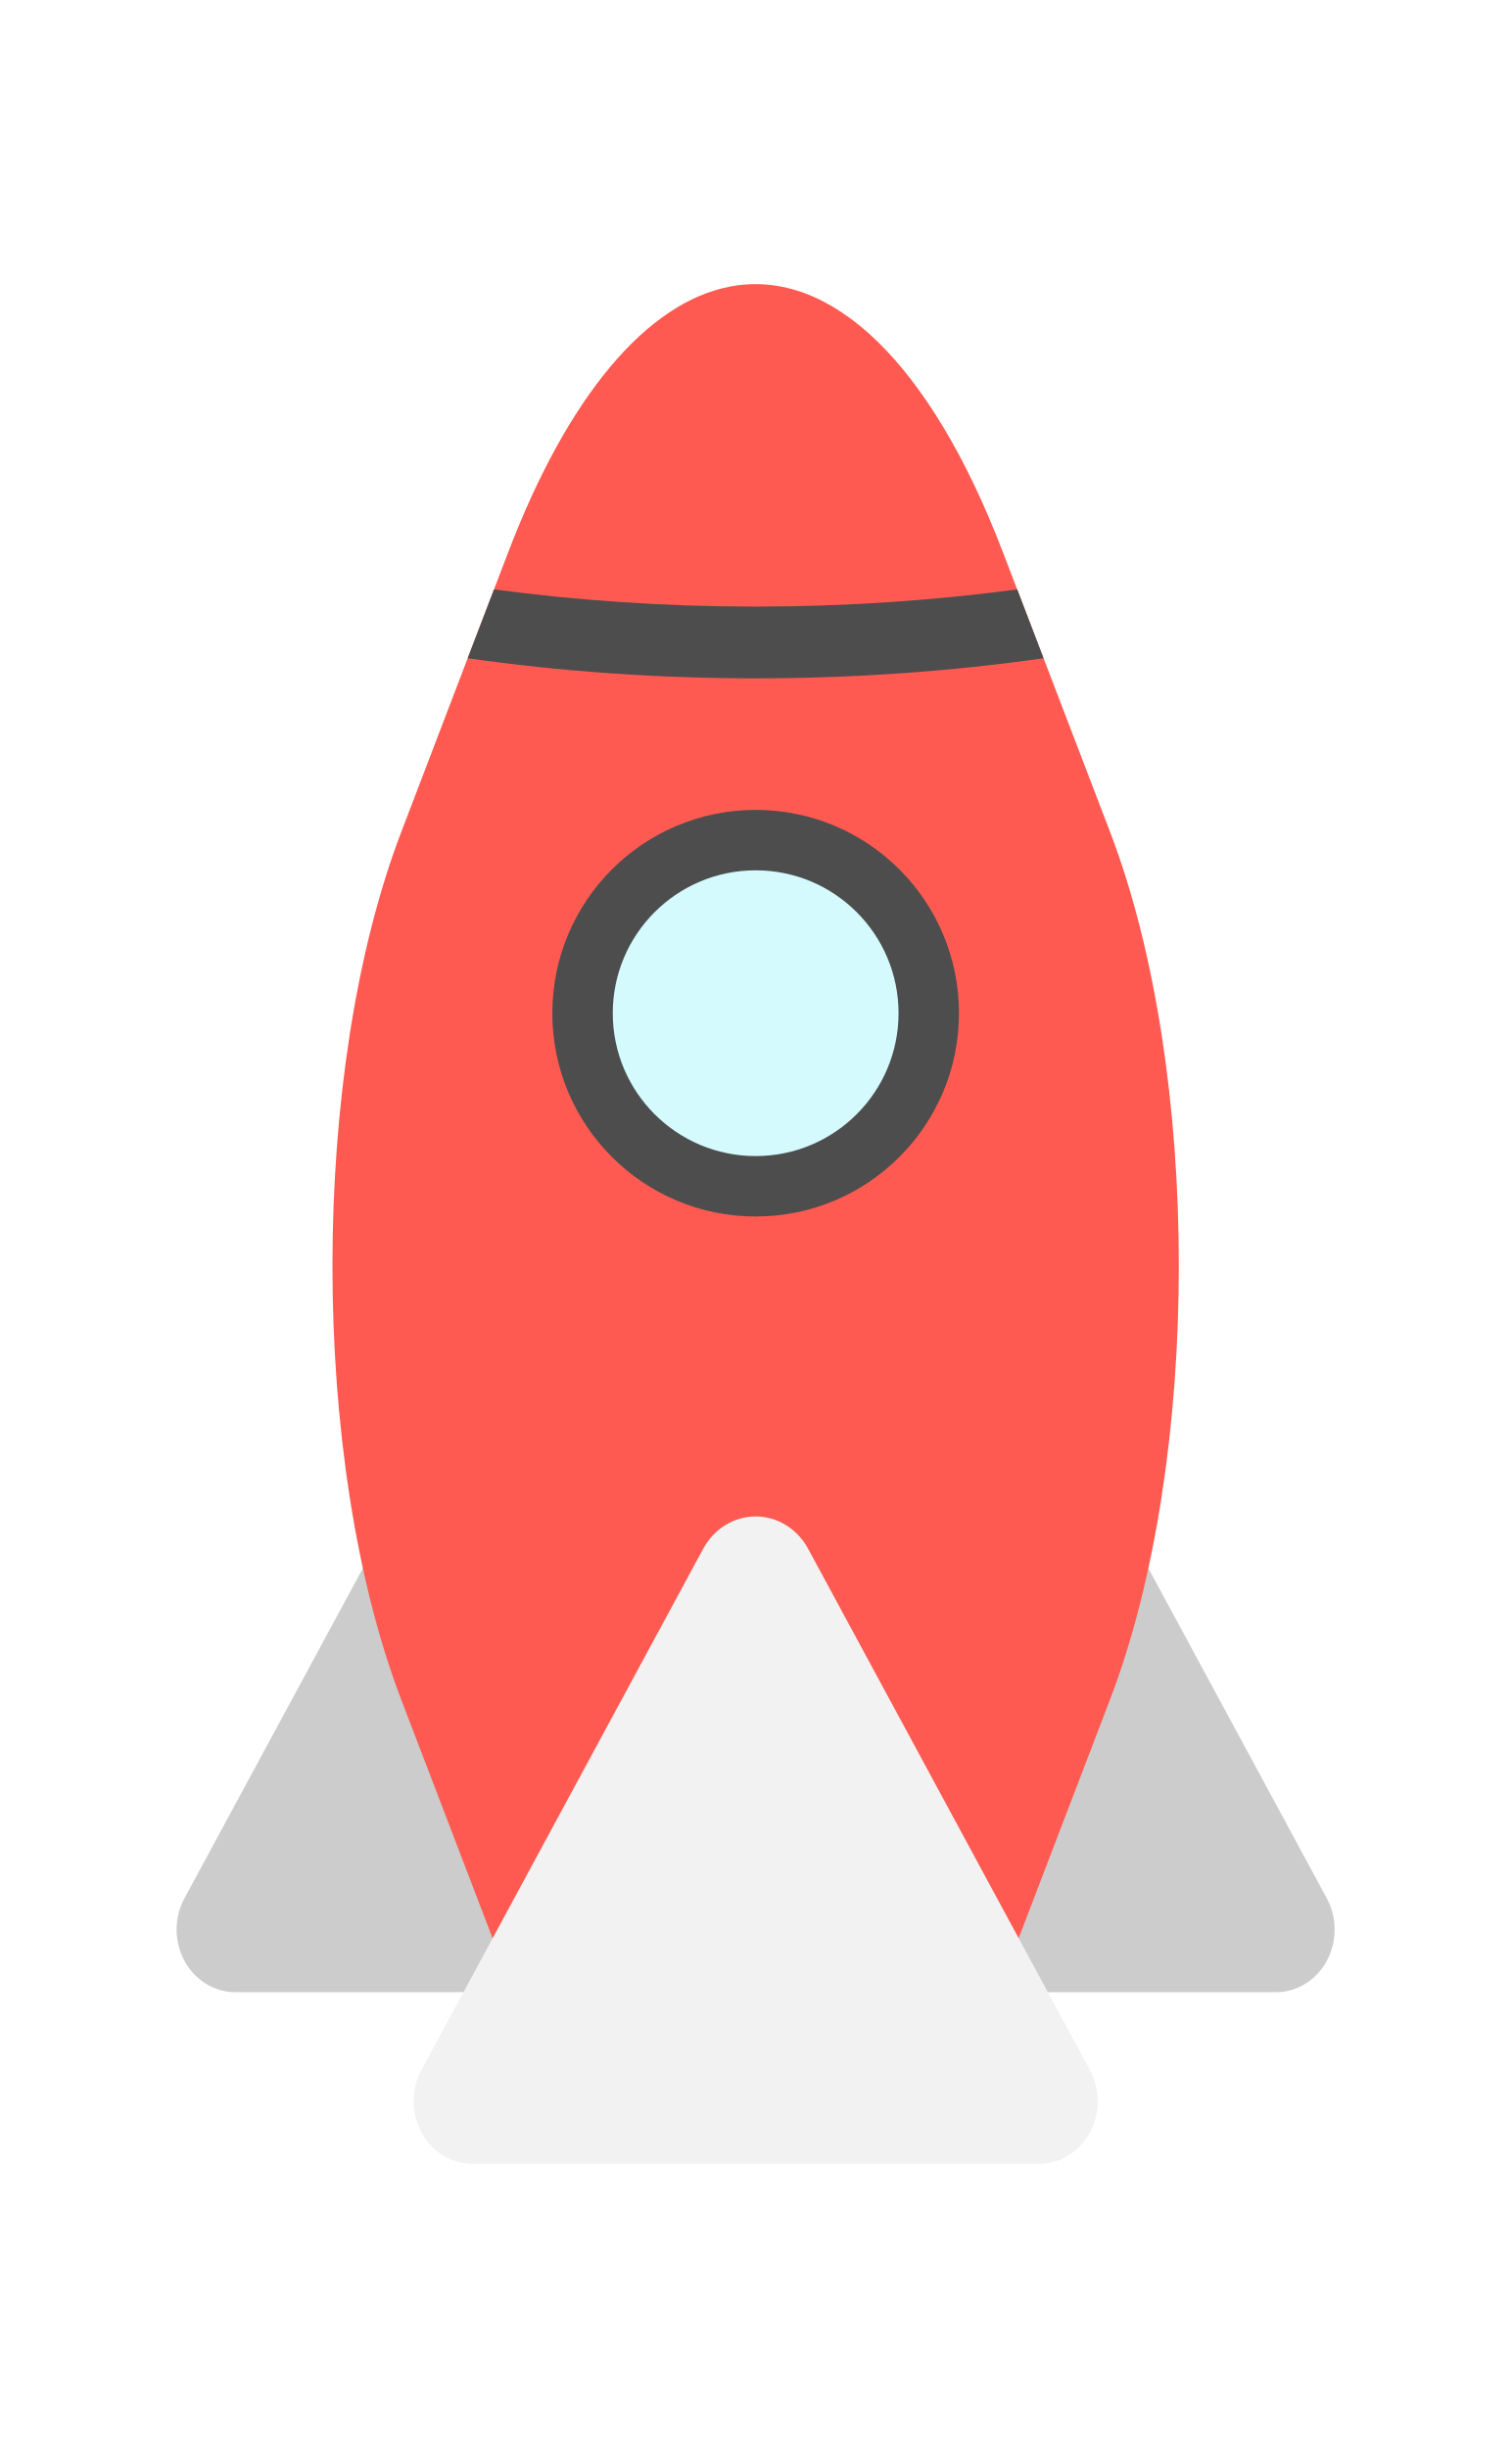
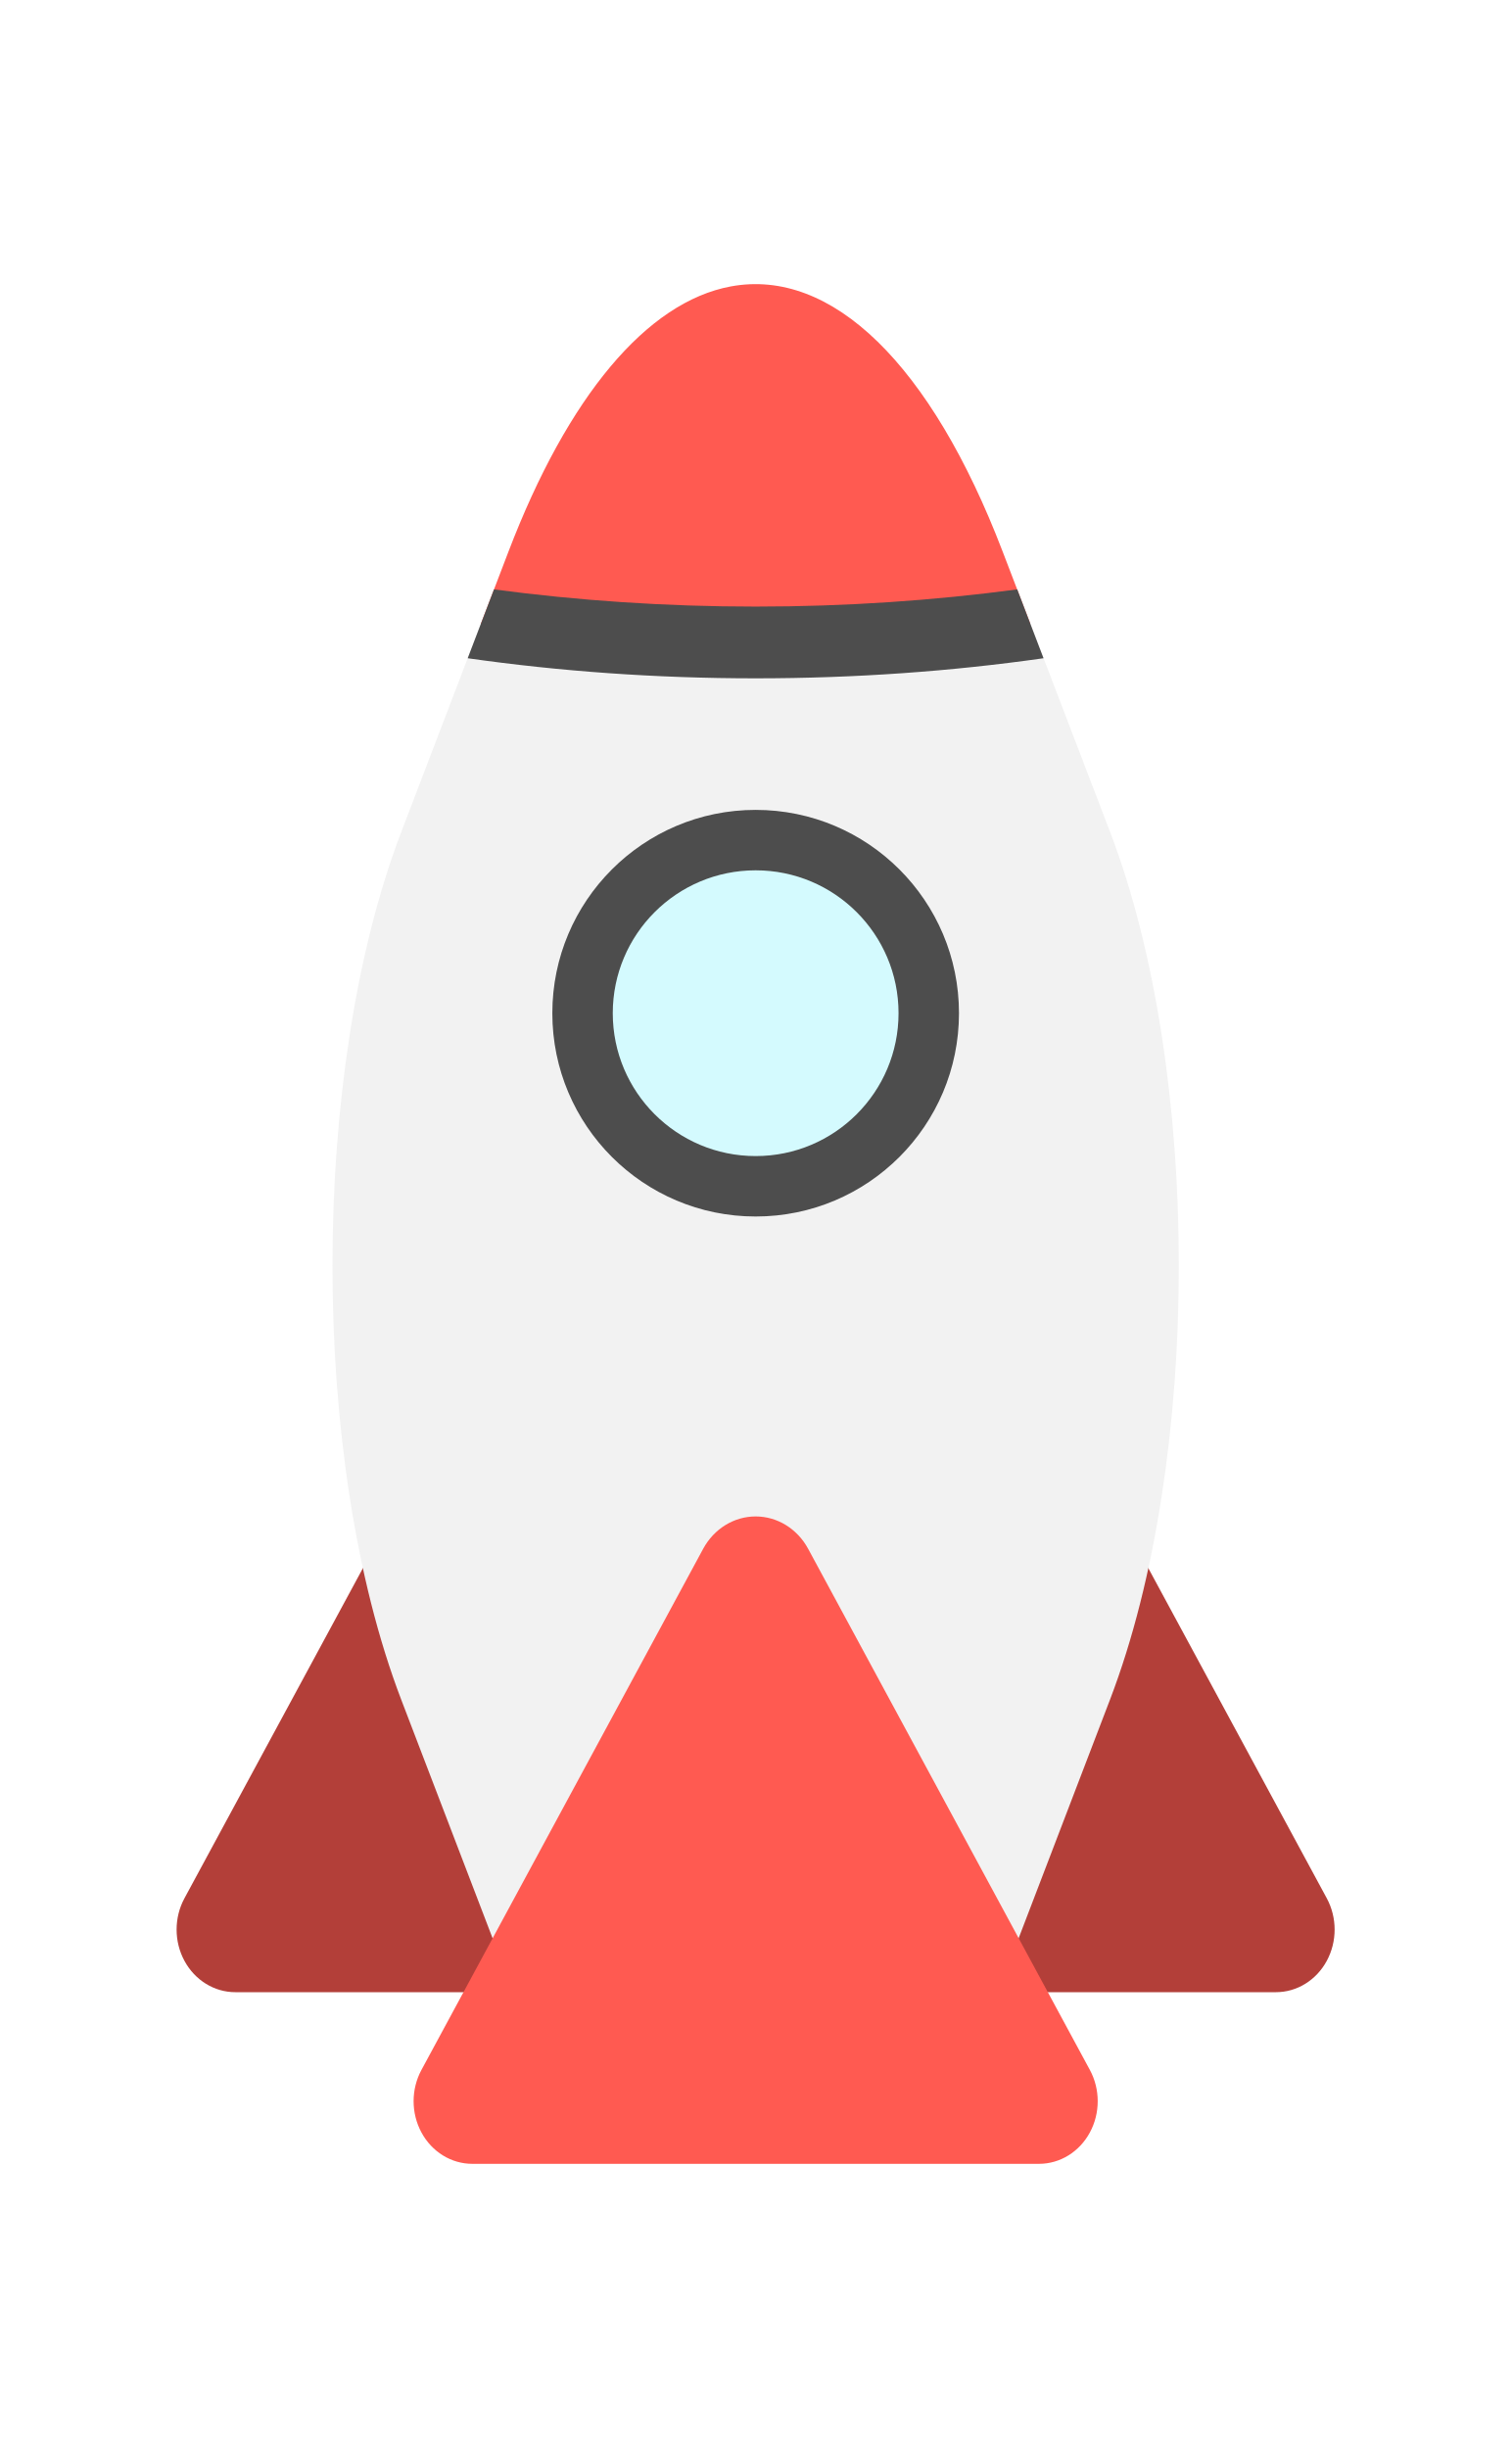
<svg xmlns="http://www.w3.org/2000/svg" width="50" height="81" viewBox="-2 -3 17.229 27.431" version="1.1" id="svg1">
  <defs id="defs1" />
  <g id="layer1">
-     <path id="back_fin" style="fill:#cccccc;fill-opacity:1;stroke-width:0.157;stroke-linecap:round;stroke-linejoin:round" d="M 3.81 12.101 A 0.691 0.738 0 0 0 3.315 12.461 L 0.103 18.403 A 0.669 0.714 0 0 0 0.683 19.474 L 6.085 19.474 L 7.144 19.474 L 12.547 19.474 A 0.669 0.714 0 0 0 13.126 18.403 L 9.914 12.461 A 0.691 0.738 0 0 0 8.718 12.461 L 6.615 16.352 L 4.511 12.461 A 0.691 0.738 0 0 0 3.81 12.101 z " />
-     <path id="rocket_body" style="fill:#ff5a51;stroke-width:0.194;stroke-linecap:round;stroke-linejoin:round" d="M 3.482,3.872 2.575,6.245 A 2.678,6.996 0 0 0 2.574,16.138 l 1.463,3.821 h 5.155 l 1.463,-3.821 a 2.678,6.996 0 0 0 5.36e-4,-9.893 L 9.747,3.872 A 12.179,6.31 0 0 1 6.615,4.085 12.179,6.31 0 0 1 3.482,3.872 Z" />
+     <path id="back_fin" style="fill:#b33f39;fill-opacity:1;stroke-width:0.157;stroke-linecap:round;stroke-linejoin:round" d="M 3.81 12.101 A 0.691 0.738 0 0 0 3.315 12.461 L 0.103 18.403 A 0.669 0.714 0 0 0 0.683 19.474 L 6.085 19.474 L 7.144 19.474 L 12.547 19.474 A 0.669 0.714 0 0 0 13.126 18.403 L 9.914 12.461 A 0.691 0.738 0 0 0 8.718 12.461 L 6.615 16.352 L 4.511 12.461 A 0.691 0.738 0 0 0 3.81 12.101 z " />
+     <path id="rocket_body" style="fill:#f2f2f2;stroke-width:0.194;stroke-linecap:round;stroke-linejoin:round;fill-opacity:1" d="M 3.482,3.872 2.575,6.245 A 2.678,6.996 0 0 0 2.574,16.138 l 1.463,3.821 h 5.155 l 1.463,-3.821 a 2.678,6.996 0 0 0 5.36e-4,-9.893 L 9.747,3.872 A 12.179,6.31 0 0 1 6.615,4.085 12.179,6.31 0 0 1 3.482,3.872 Z" />
    <circle style="fill:#4d4d4d;stroke-width:0.181;stroke-linecap:round;stroke-linejoin:round" id="path1-5" cx="6.615" cy="8.312" r="2.318" />
    <circle style="fill:#d4fafe;fill-opacity:1;stroke-width:0.127;stroke-linecap:round;stroke-linejoin:round" id="circle1-2" cx="6.615" cy="8.312" r="1.629" />
-     <path id="front_fin" style="fill:#f2f2f2;stroke-width:0.157;stroke-linecap:round;stroke-linejoin:round;fill-opacity:1" d="M 9.845,21.431 H 3.384 A 0.669,0.714 0 0 1 2.805,20.36 l 3.212,-5.942 a 0.691,0.738 0 0 1 1.196,0 l 3.212,5.942 a 0.669,0.714 0 0 1 -0.579,1.071 z" />
+     <path id="front_fin" style="fill:#ff5a51;stroke-width:0.157;stroke-linecap:round;stroke-linejoin:round;fill-opacity:1" d="M 9.845,21.431 H 3.384 A 0.669,0.714 0 0 1 2.805,20.36 l 3.212,-5.942 a 0.691,0.738 0 0 1 1.196,0 l 3.212,5.942 a 0.669,0.714 0 0 1 -0.579,1.071 z" />
    <path id="nose_cone" style="fill:#ff5a51;stroke:none;stroke-width:1.03;stroke-linecap:round;stroke-linejoin:round;fill-opacity:1" d="M 6.33 0.026 A 3.984 10.409 0 0 0 3.797 3.049 L 3.482 3.872 A 12.179 6.31 0 0 0 6.615 4.085 A 12.179 6.31 0 0 0 9.747 3.873 L 9.431 3.049 A 3.984 10.409 0 0 0 6.33 0.026 z " />
    <path id="path4" style="fill:#4d4d4d;stroke:none;stroke-width:1.03;stroke-linecap:round;stroke-linejoin:round" d="M 3.632 3.48 L 3.332 4.265 C 4.379 4.414 5.478 4.494 6.614 4.494 C 7.75 4.494 8.85 4.414 9.897 4.265 L 9.597 3.48 C 8.644 3.607 7.645 3.676 6.614 3.676 C 5.584 3.676 4.584 3.607 3.632 3.48 z " />
  </g>
</svg>
